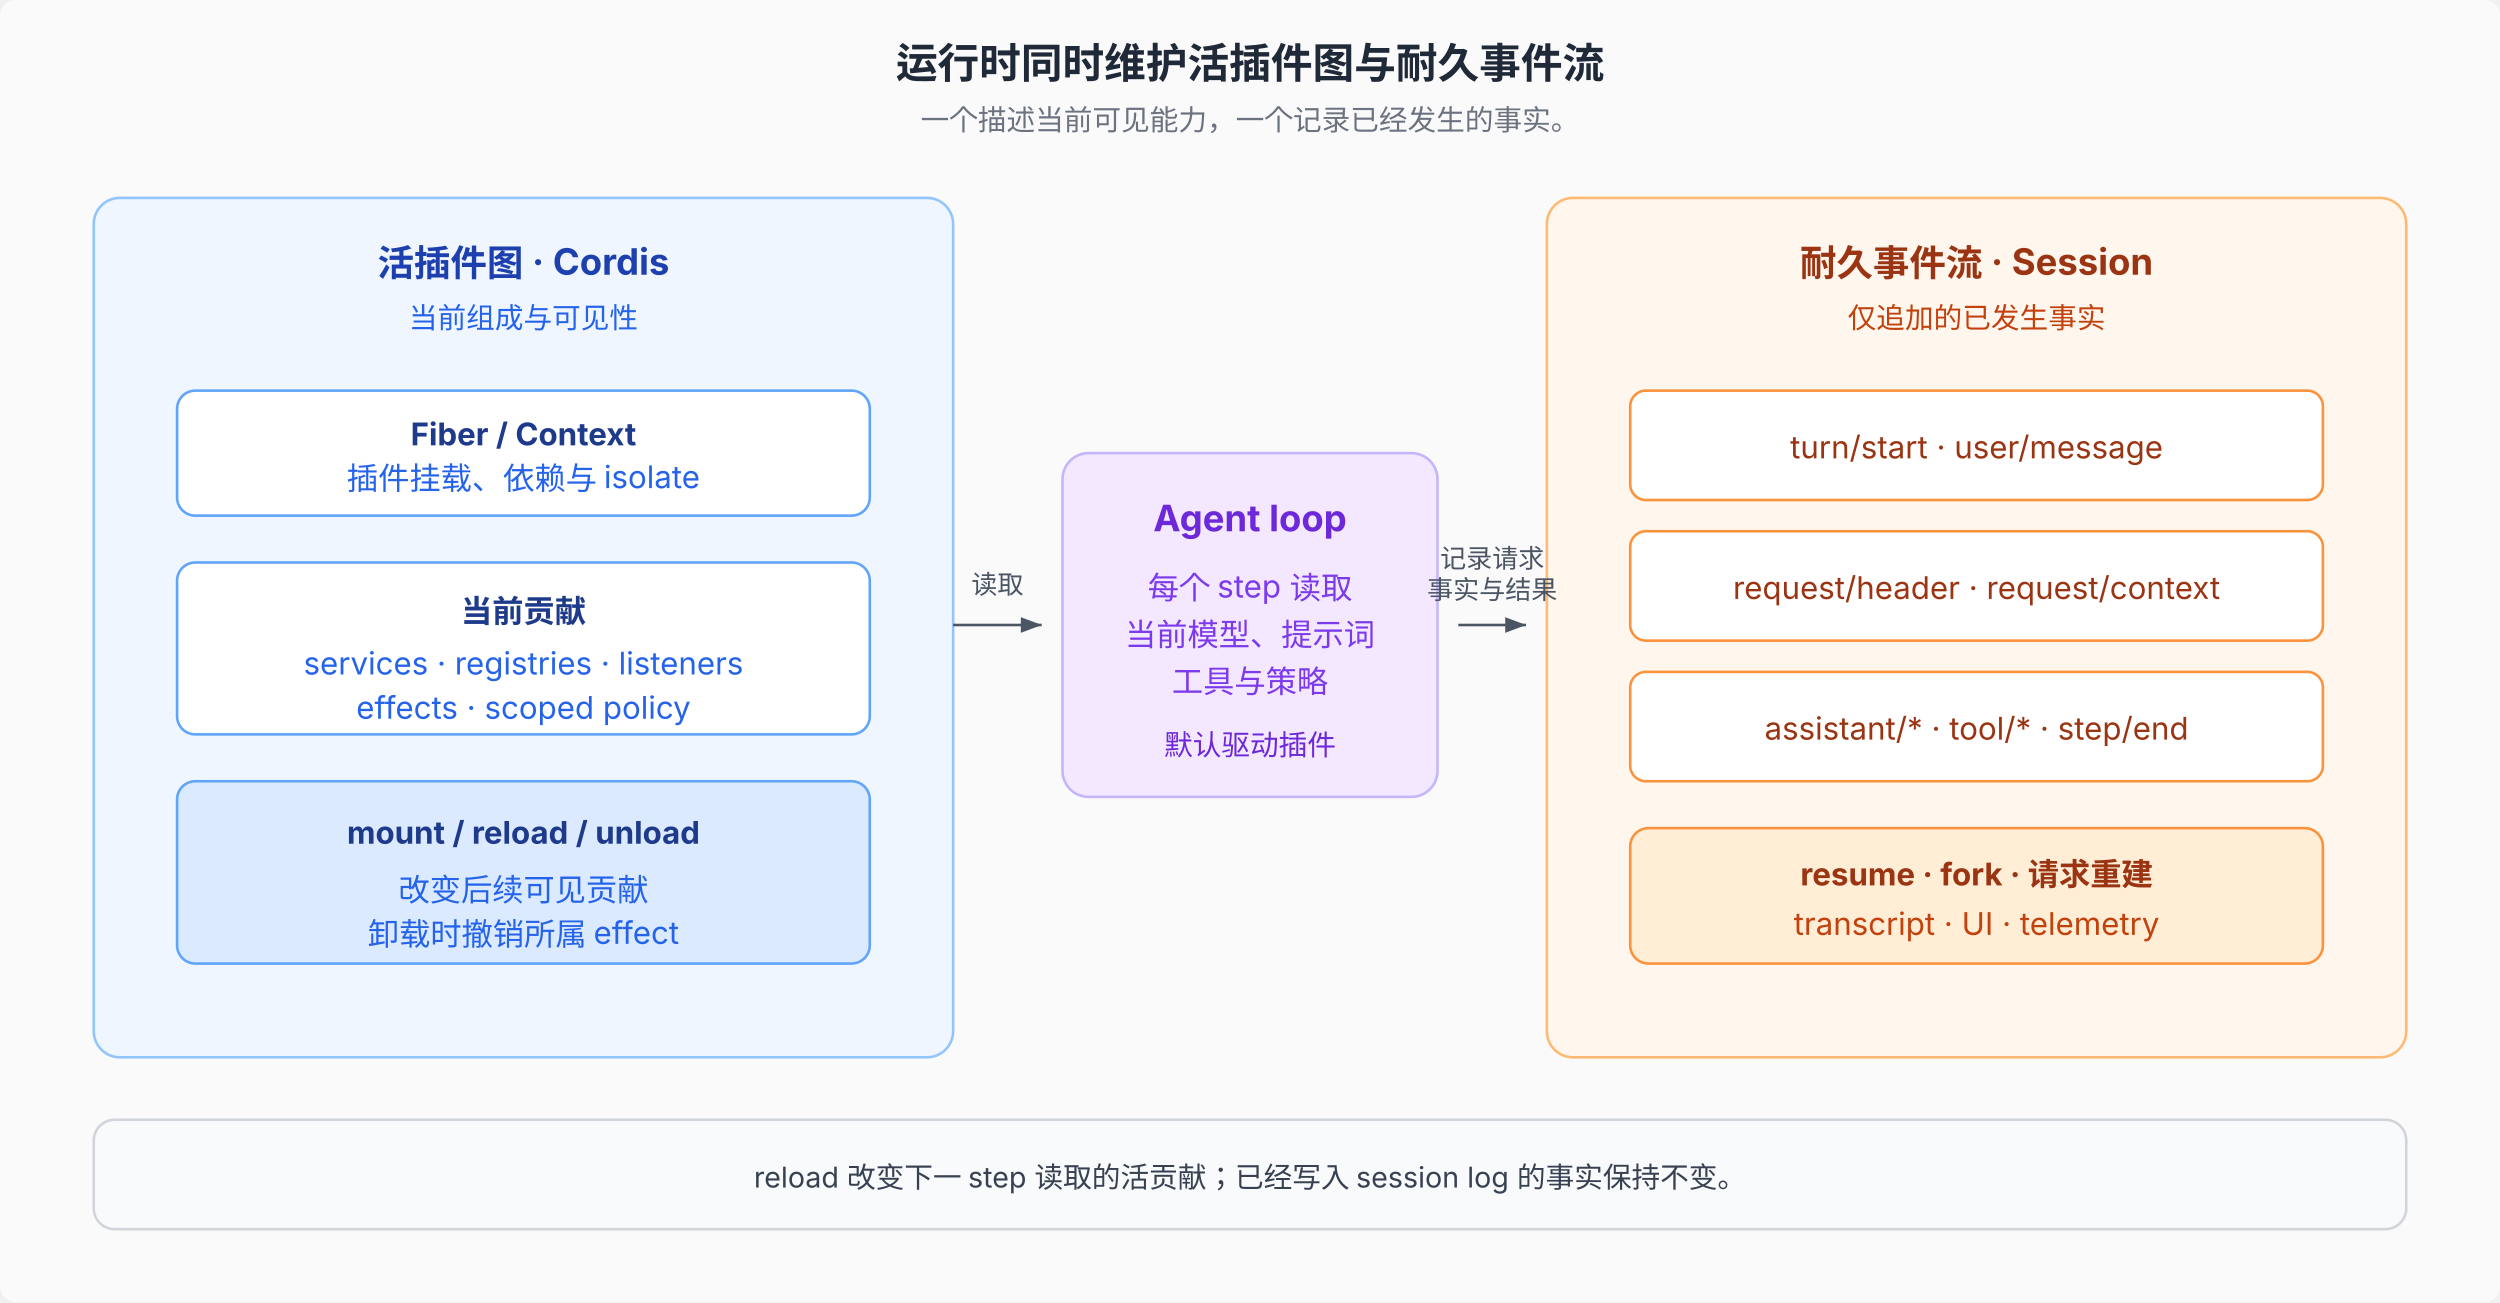
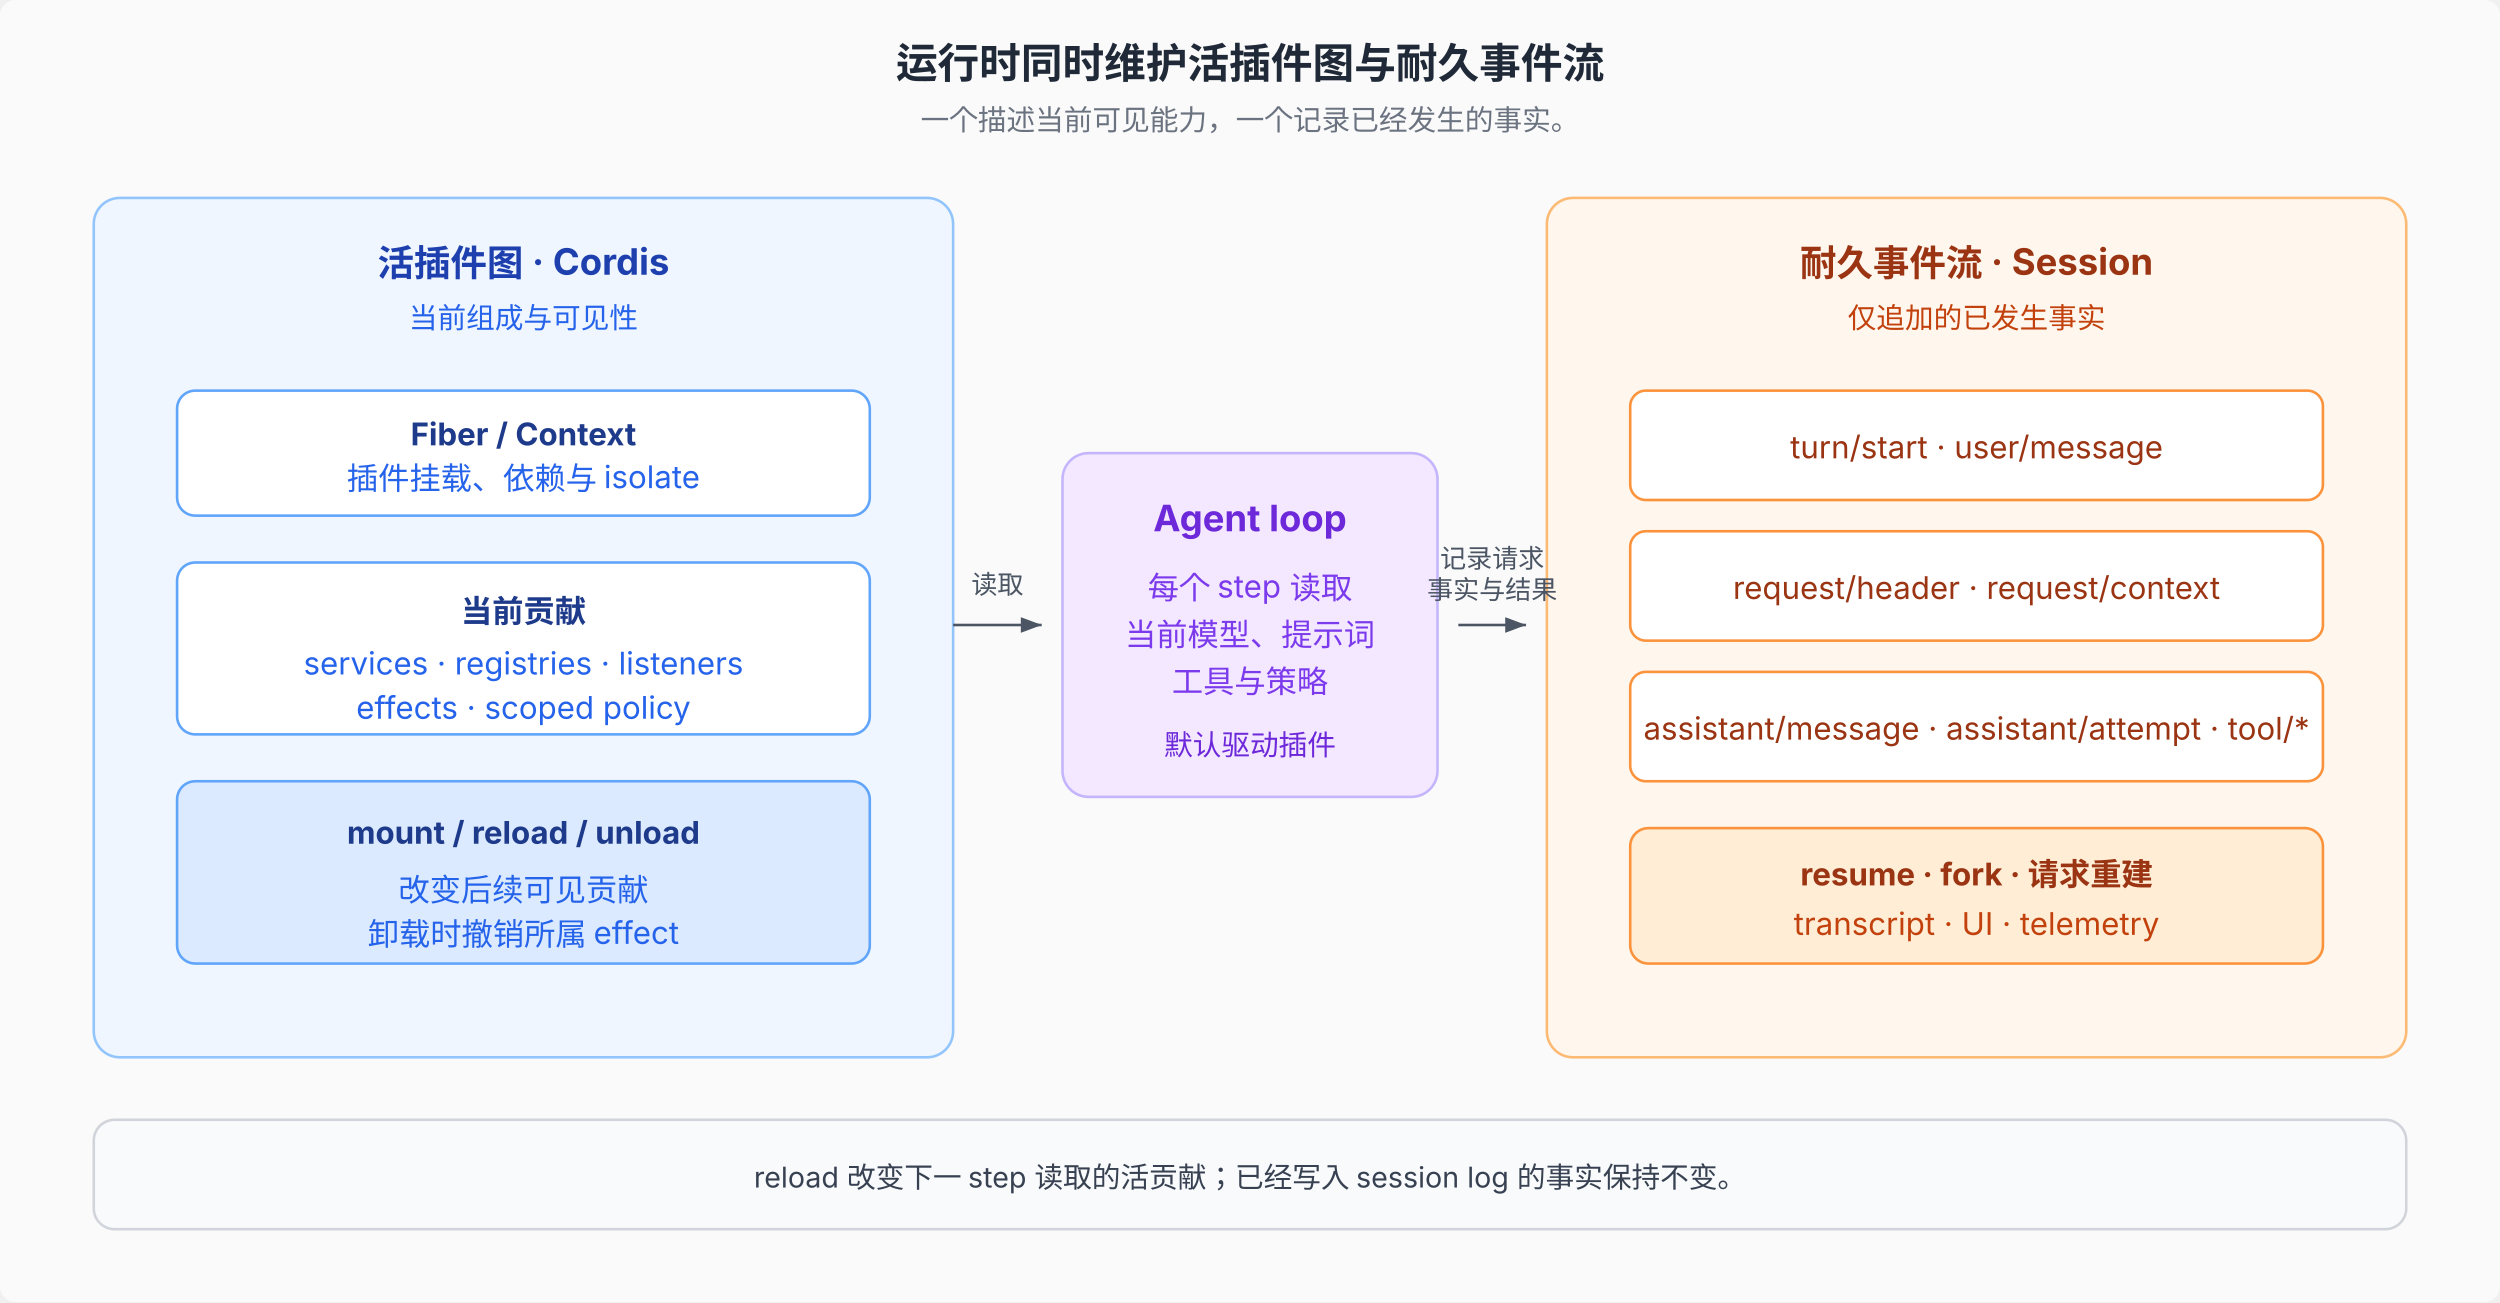
<svg xmlns="http://www.w3.org/2000/svg" viewBox="0 0 960 500" font-family="system-ui, -apple-system, 'PingFang SC', 'Noto Sans SC', sans-serif" font-size="12">
  <defs>
    <marker id="arr" markerWidth="8" markerHeight="6" refX="8" refY="3" orient="auto">
      <path d="M0,0 L8,3 L0,6 Z" fill="#4b5563" />
    </marker>
  </defs>
  <rect width="960" height="500" fill="#fafafa" rx="6" />
  <text x="480" y="30" text-anchor="middle" font-size="16" font-weight="700" fill="#1f2937">运行时同时维护活插件图与耐久事件流</text>
  <text x="480" y="50" text-anchor="middle" font-size="11" fill="#6b7280">一个描述当前可见能力，一个记录已经发生的事实。</text>
  <rect x="36" y="76" width="330" height="330" rx="10" fill="#eff6ff" stroke="#93c5fd" />
  <text x="201" y="106" text-anchor="middle" font-size="14" font-weight="700" fill="#1e40af">活插件图 · Cordis</text>
  <text x="201" y="126" text-anchor="middle" font-size="11" fill="#2563eb">当前组成与可见性</text>
  <rect x="68" y="150" width="266" height="48" rx="7" fill="#fff" stroke="#60a5fa" />
  <text x="201" y="171" text-anchor="middle" font-weight="700" fill="#1e3a8a">Fiber / Context</text>
  <text x="201" y="188" text-anchor="middle" fill="#2563eb">插件挂载、依赖与 isolate</text>
  <rect x="68" y="216" width="266" height="66" rx="7" fill="#fff" stroke="#60a5fa" />
  <text x="201" y="239" text-anchor="middle" font-weight="700" fill="#1e3a8a">当前贡献</text>
  <text x="201" y="259" text-anchor="middle" fill="#2563eb">services · registries · listeners</text>
  <text x="201" y="276" text-anchor="middle" fill="#2563eb">effects · scoped policy</text>
  <rect x="68" y="300" width="266" height="70" rx="7" fill="#dbeafe" stroke="#60a5fa" />
  <text x="201" y="324" text-anchor="middle" font-weight="700" fill="#1e3a8a">mount / reload / unload</text>
  <text x="201" y="346" text-anchor="middle" fill="#2563eb">改变后续可见贡献</text>
  <text x="201" y="363" text-anchor="middle" fill="#2563eb">卸载时撤销所属 effect</text>
  <rect x="408" y="174" width="144" height="132" rx="10" fill="#f3e8ff" stroke="#c4b5fd" />
  <text x="480" y="204" text-anchor="middle" font-size="14" font-weight="700" fill="#6d28d9">Agent loop</text>
  <text x="480" y="230" text-anchor="middle" fill="#7c3aed">每个 step 读取</text>
  <text x="480" y="248" text-anchor="middle" fill="#7c3aed">当前模型、提示词</text>
  <text x="480" y="266" text-anchor="middle" fill="#7c3aed">工具与策略</text>
  <text x="480" y="290" text-anchor="middle" font-size="11" fill="#6d28d9">默认驱动插件</text>
  <line x1="366" y1="240" x2="400" y2="240" stroke="#4b5563" marker-end="url(#arr)" />
  <text x="383" y="228" text-anchor="middle" font-size="10" fill="#4b5563">读取</text>
  <rect x="594" y="76" width="330" height="330" rx="10" fill="#fff7ed" stroke="#fdba74" />
  <text x="759" y="106" text-anchor="middle" font-size="14" font-weight="700" fill="#9a3412">耐久事件流 · Session</text>
  <text x="759" y="126" text-anchor="middle" font-size="11" fill="#c2410c">仅追加的已发生事实</text>
  <rect x="626" y="150" width="266" height="42" rx="6" fill="#fff" stroke="#fb923c" />
  <text x="759" y="176" text-anchor="middle" fill="#9a3412">turn/start · user/message</text>
  <rect x="626" y="204" width="266" height="42" rx="6" fill="#fff" stroke="#fb923c" />
  <text x="759" y="230" text-anchor="middle" fill="#9a3412">request/header · request/context</text>
  <rect x="626" y="258" width="266" height="42" rx="6" fill="#fff" stroke="#fb923c" />
-   <text x="759" y="284" text-anchor="middle" fill="#9a3412">assistant/* · tool/* · step/end</text>
+   <text x="759" y="284" text-anchor="middle" fill="#9a3412">assistant/message · assistant/attempt · tool/*</text>
  <rect x="626" y="318" width="266" height="52" rx="7" fill="#ffedd5" stroke="#fb923c" />
  <text x="759" y="340" text-anchor="middle" font-weight="700" fill="#9a3412">resume · fork · 请求重建</text>
  <text x="759" y="359" text-anchor="middle" fill="#c2410c">transcript · UI · telemetry</text>
  <line x1="560" y1="240" x2="586" y2="240" stroke="#4b5563" marker-end="url(#arr)" />
  <text x="573" y="218" text-anchor="middle" font-size="10" fill="#4b5563">记录请求</text>
  <text x="573" y="230" text-anchor="middle" font-size="10" fill="#4b5563">事实与结果</text>
  <rect x="36" y="430" width="888" height="42" rx="8" fill="#f8fafc" stroke="#d1d5db" />
  <text x="480" y="456" text-anchor="middle" font-size="11" fill="#374151">reload 改变下一 step 读取的活贡献；已经写入 session log 的事实保持不变。</text>
</svg>
